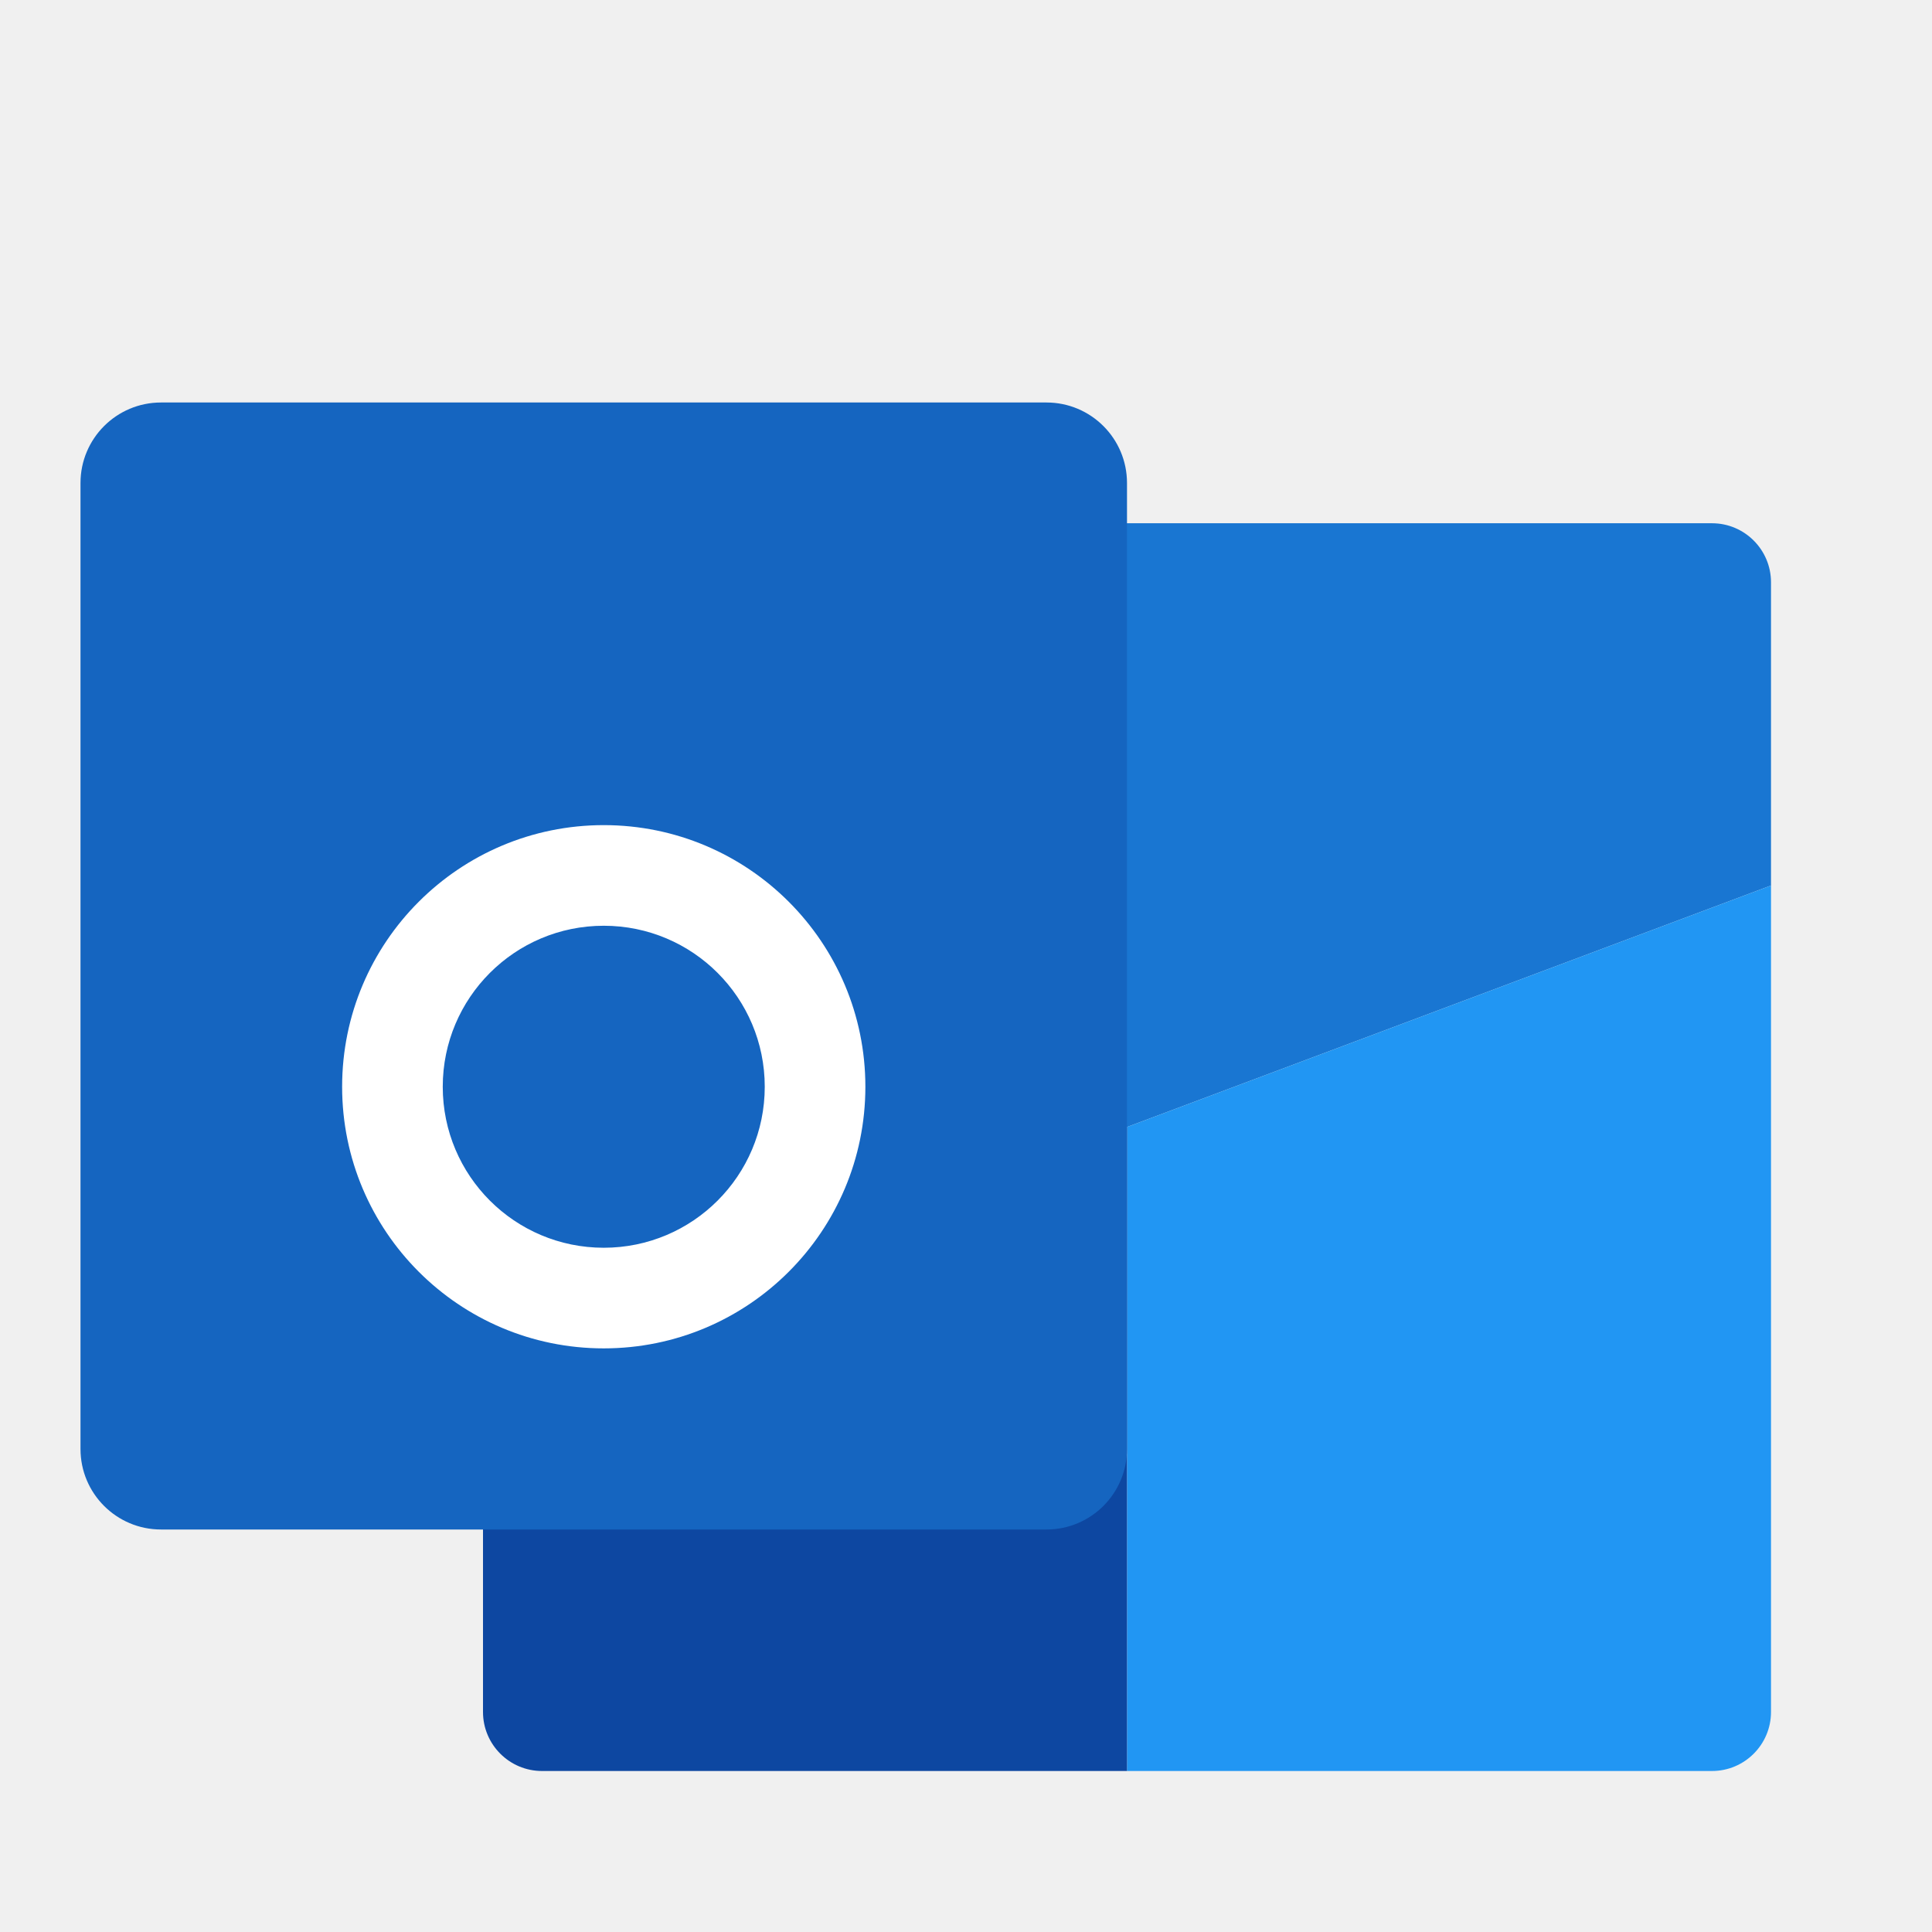
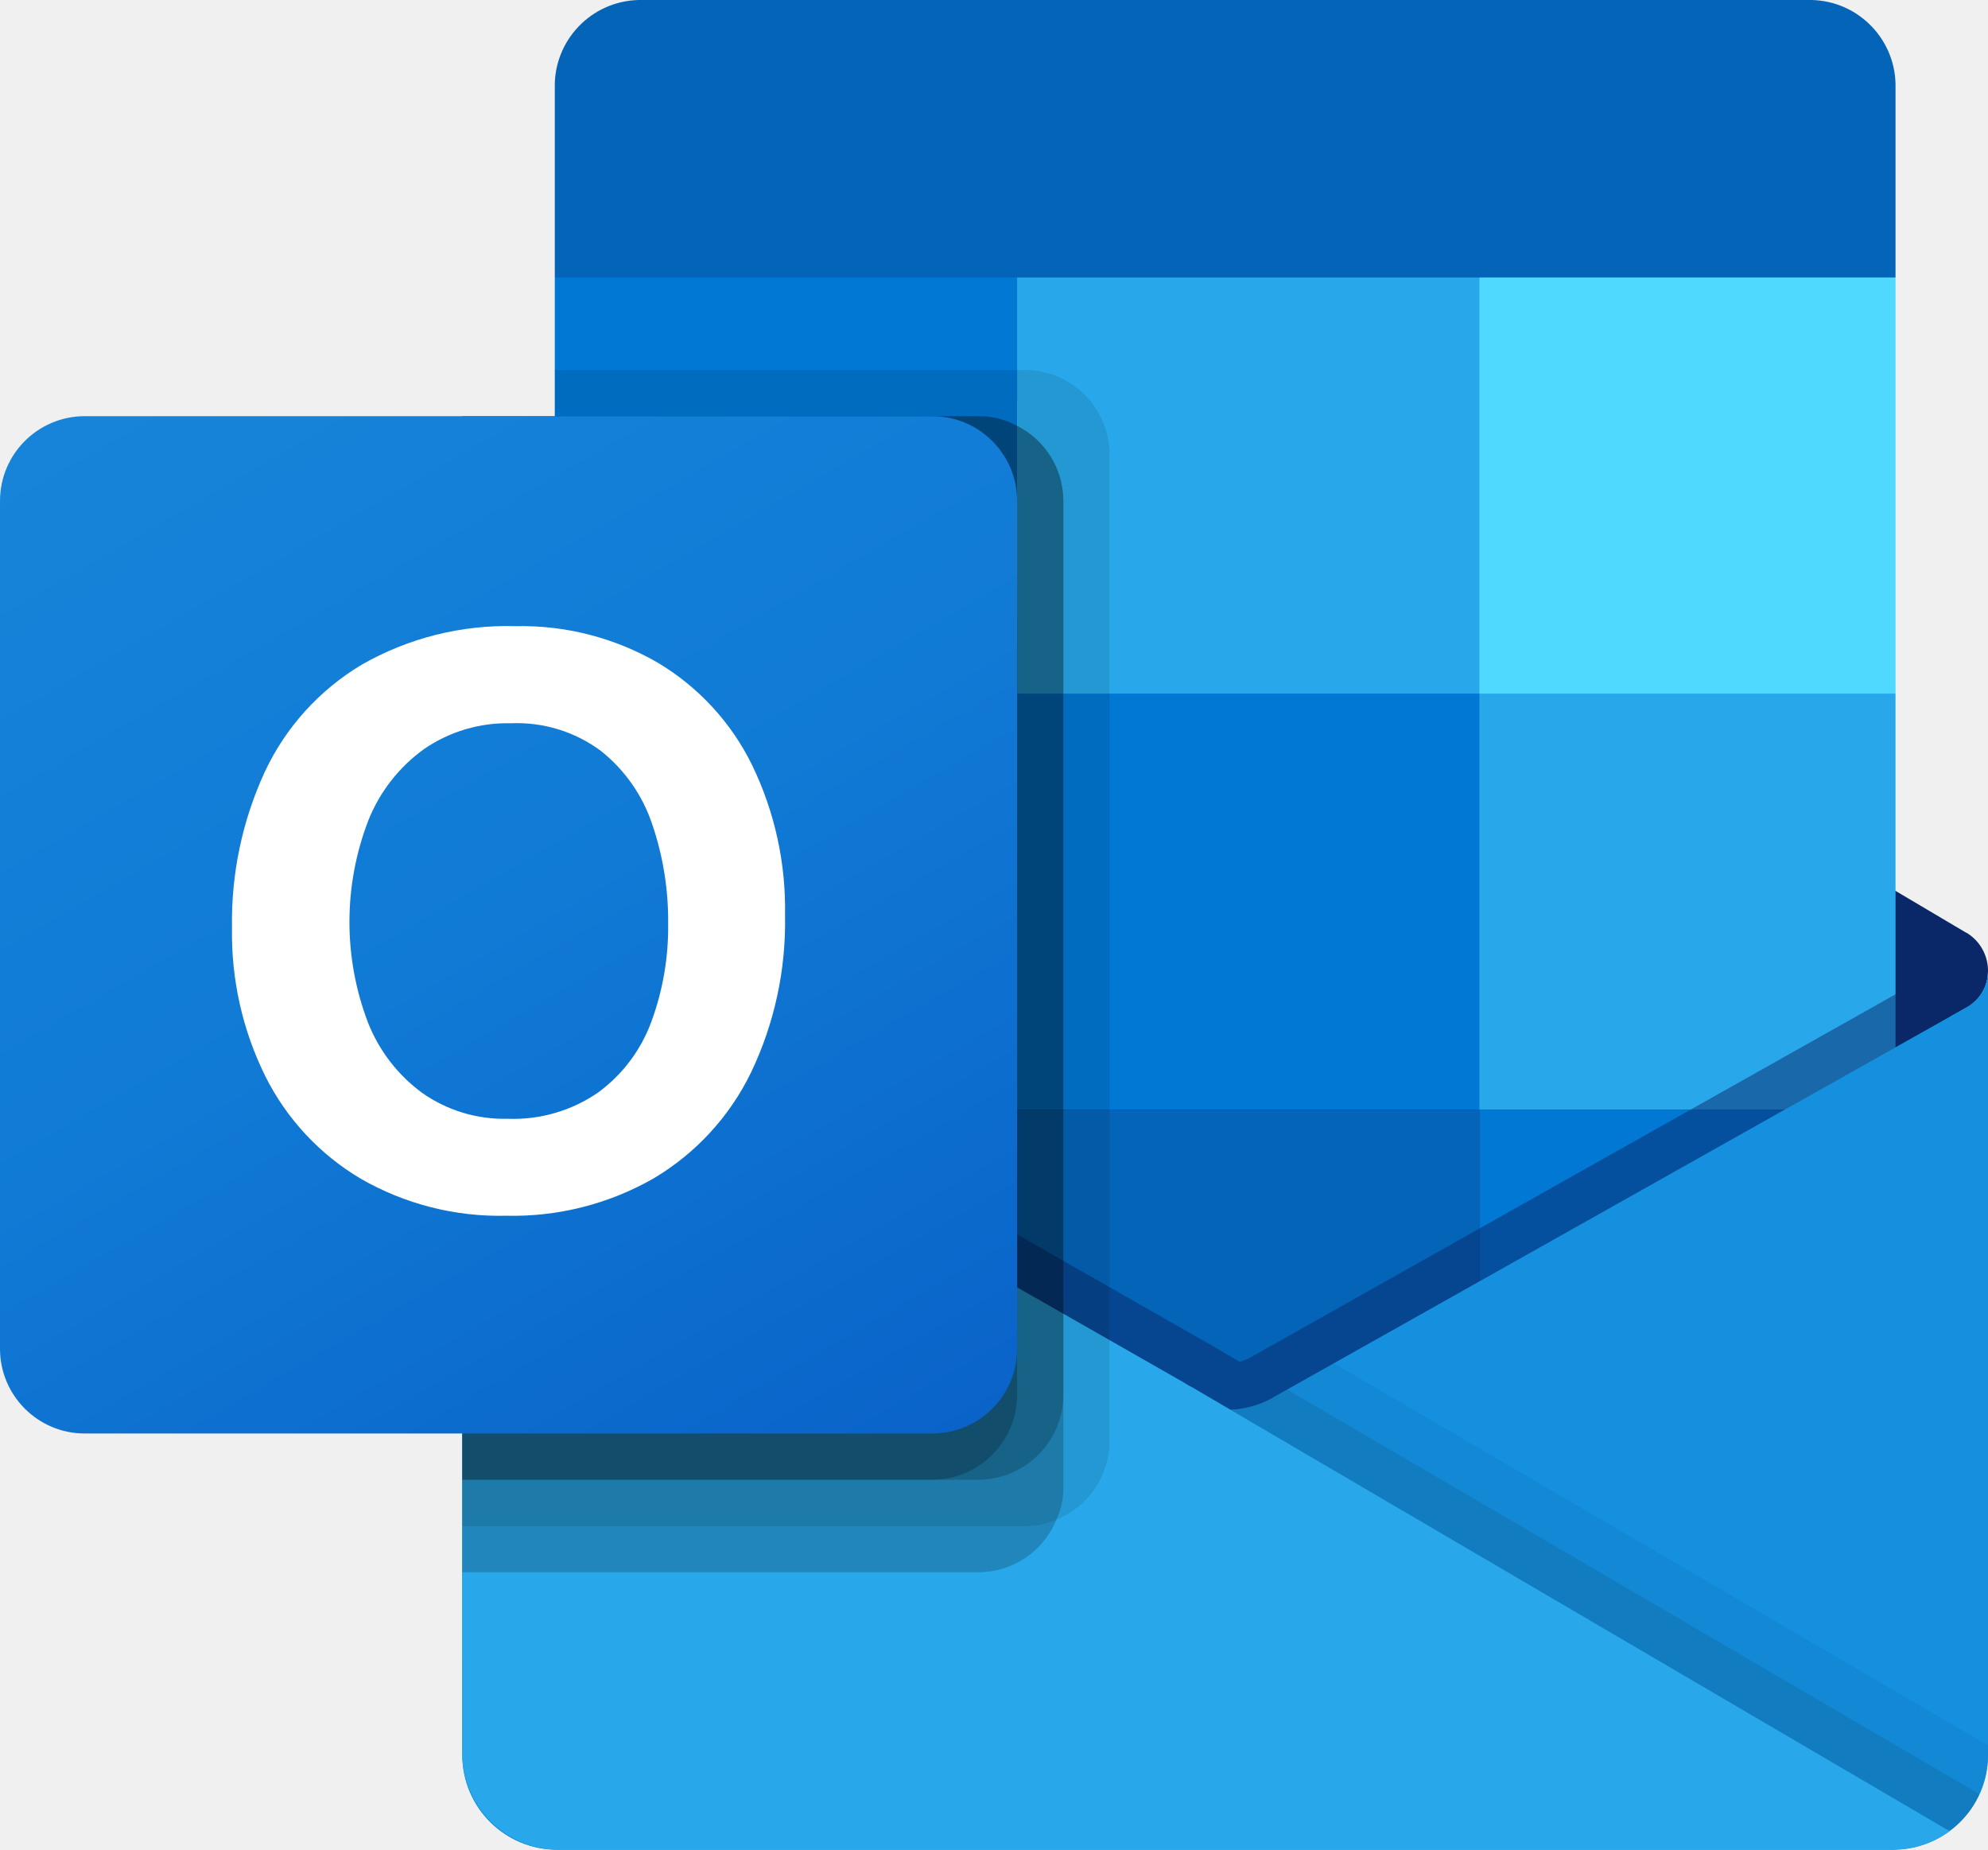
- <svg xmlns="http://www.w3.org/2000/svg" viewBox="0 0 48 48">
-   <path fill="#1976D2" d="M28 13h14.533C43.343 13 44 13.657 44 14.467V22l-16 6-16-6v-7.533C12 13.657 12.657 13 13.467 13H28z" />
-   <path fill="#2196F3" d="M44 22L28 28v16h14.533c.81 0 1.467-.657 1.467-1.467V22z" />
-   <path fill="#0D47A1" d="M28 28L12 22v20.533c0 .81.657 1.467 1.467 1.467H28V28z" />
-   <path fill="#1565C0" d="M4 10h22a2 2 0 012 2v24a2 2 0 01-2 2H4a2 2 0 01-2-2V12a2 2 0 012-2z" />
-   <path fill="#FFF" d="M15 20.5c-3.59 0-6.5 2.91-6.5 6.5s2.91 6.5 6.5 6.5 6.5-2.91 6.5-6.5-2.91-6.5-6.5-6.5zm0 10.5c-2.21 0-4-1.79-4-4s1.79-4 4-4 4 1.79 4 4-1.79 4-4 4z" />
+ <svg xmlns="http://www.w3.org/2000/svg" version="1.1" id="Livello_1" x="0px" y="0px" viewBox="0 0 1831.085 1703.335" enable-background="new 0 0 1831.085 1703.335" xml:space="preserve">
+   <path fill="#0A2767" d="M1831.083,894.25c0.1-14.318-7.298-27.644-19.503-35.131h-0.213l-0.767-0.426l-634.492-375.585  c-2.74-1.851-5.583-3.543-8.517-5.067c-24.498-12.639-53.599-12.639-78.098,0c-2.934,1.525-5.777,3.216-8.517,5.067L446.486,858.693  l-0.766,0.426c-19.392,12.059-25.337,37.556-13.278,56.948c3.553,5.714,8.447,10.474,14.257,13.868l634.492,375.585  c2.749,1.835,5.592,3.527,8.517,5.068c24.498,12.639,53.599,12.639,78.098,0c2.925-1.541,5.767-3.232,8.517-5.068l634.492-375.585  C1823.49,922.545,1831.228,908.923,1831.083,894.25z" />
+   <path fill="#0364B8" d="M520.453,643.477h416.38v381.674h-416.38V643.477z M1745.917,255.5V80.908  c1-43.652-33.552-79.862-77.203-80.908H588.204C544.552,1.046,510,37.256,511,80.908V255.5l638.75,170.333L1745.917,255.5z" />
+   <path fill="#0078D4" d="M511,255.5h425.833v383.25H511V255.5z" />
+   <path fill="#28A8EA" d="M1362.667,255.5H936.833v383.25L1362.667,1022h383.25V638.75L1362.667,255.5z" />
+   <path fill="#0078D4" d="M936.833,638.75h425.833V1022H936.833V638.75z" />
+   <path fill="#0364B8" d="M936.833,1022h425.833v383.25H936.833V1022z" />
+   <path fill="#14447D" d="M520.453,1025.151h416.38v346.969h-416.38V1025.151z" />
+   <path fill="#0078D4" d="M1362.667,1022h383.25v383.25h-383.25V1022z" />
+   <linearGradient id="SVGID_1_" gradientUnits="userSpaceOnUse" x1="1128.458" y1="811.083" x2="1128.458" y2="1.998" gradientTransform="matrix(1 0 0 -1 0 1705.333)">
+     <stop offset="0" style="stop-color:#35B8F1" />
+     <stop offset="1" style="stop-color:#28A8EA" />
+   </linearGradient>
+   <path fill="url(#SVGID_1_)" d="M1811.58,927.593l-0.809,0.426l-634.492,356.848c-2.768,1.703-5.578,3.321-8.517,4.769  c-10.777,5.132-22.481,8.029-34.407,8.517l-34.663-20.27c-2.929-1.47-5.773-3.105-8.517-4.897L447.167,906.003h-0.298  l-21.036-11.753v722.384c0.328,48.196,39.653,87.006,87.849,86.7h1230.914c0.724,0,1.363-0.341,2.129-0.341  c10.18-0.651,20.216-2.745,29.808-6.217c4.145-1.756,8.146-3.835,11.966-6.217c2.853-1.618,7.75-5.152,7.75-5.152  c21.814-16.142,34.726-41.635,34.833-68.772V894.25C1831.068,908.067,1823.616,920.807,1811.58,927.593z" />
+   <path opacity="0.5" fill="#0A2767" enable-background="new    " d="M1797.017,891.397v44.287l-663.448,456.791L446.699,906.301  c0-0.235-0.191-0.426-0.426-0.426l0,0l-63.023-37.899v-31.938l25.976-0.426l54.932,31.512l1.277,0.426l4.684,2.981  c0,0,645.563,368.346,647.267,369.197l24.698,14.478c2.129-0.852,4.258-1.703,6.813-2.555  c1.278-0.852,640.879-360.681,640.879-360.681L1797.017,891.397z" />
+   <path fill="#1490DF" d="M1811.58,927.593l-0.809,0.468l-634.492,356.848c-2.768,1.703-5.578,3.321-8.517,4.769  c-24.641,12.038-53.457,12.038-78.098,0c-2.918-1.445-5.76-3.037-8.517-4.769L446.657,928.061l-0.766-0.468  c-12.25-6.642-19.93-19.409-20.057-33.343v722.384c0.305,48.188,39.616,87.004,87.803,86.7c0.001,0,0.002,0,0.004,0h1229.636  c48.188,0.307,87.5-38.509,87.807-86.696c0-0.001,0-0.002,0-0.004V894.25C1831.068,908.067,1823.616,920.807,1811.58,927.593z" />
+   <path opacity="0.1" enable-background="new    " d="M1185.52,1279.629l-9.496,5.323c-2.752,1.752-5.595,3.359-8.517,4.812  c-10.462,5.135-21.838,8.146-33.47,8.857l241.405,285.479l421.107,101.476c11.539-8.716,20.717-20.178,26.7-33.343L1185.52,1279.629  z" />
+   <path opacity="0.05" enable-background="new    " d="M1228.529,1255.442l-52.505,29.51c-2.752,1.752-5.595,3.359-8.517,4.812  c-10.462,5.135-21.838,8.146-33.47,8.857l113.101,311.838l549.538,74.989c21.649-16.254,34.394-41.743,34.407-68.815v-9.326  L1228.529,1255.442z" />
+   <path fill="#28A8EA" d="M514.833,1703.333h1228.316c18.901,0.096,37.335-5.874,52.59-17.033l-697.089-408.331  c-2.929-1.47-5.773-3.105-8.517-4.897L447.125,906.088h-0.298l-20.993-11.838v719.914  C425.786,1663.364,465.632,1703.286,514.833,1703.333C514.832,1703.333,514.832,1703.333,514.833,1703.333z" />
+   <path opacity="0.1" enable-background="new    " d="M1022,418.722v908.303c-0.076,31.846-19.44,60.471-48.971,72.392  c-9.148,3.931-19,5.96-28.957,5.962H425.833V383.25H511v-42.583h433.073C987.092,340.83,1021.907,375.702,1022,418.722z" />
+   <path opacity="0.2" enable-background="new    " d="M979.417,461.305v908.302c0.107,10.287-2.074,20.469-6.388,29.808  c-11.826,29.149-40.083,48.273-71.54,48.417H425.833V383.25h475.656c12.356-0.124,24.533,2.958,35.344,8.943  C962.937,405.344,979.407,432.076,979.417,461.305z" />
+   <path opacity="0.2" enable-background="new    " d="M979.417,461.305v823.136c-0.208,43-34.928,77.853-77.927,78.225H425.833V383.25  h475.656c12.356-0.124,24.533,2.958,35.344,8.943C962.937,405.344,979.407,432.076,979.417,461.305z" />
+   <path opacity="0.2" enable-background="new    " d="M936.833,461.305v823.136c-0.046,43.067-34.861,78.015-77.927,78.225H425.833  V383.25h433.072c43.062,0.023,77.951,34.951,77.927,78.013C936.833,461.277,936.833,461.291,936.833,461.305z" />
+   <linearGradient id="SVGID_2_" gradientUnits="userSpaceOnUse" x1="162.747" y1="1383.074" x2="774.086" y2="324.259" gradientTransform="matrix(1 0 0 -1 0 1705.333)">
+     <stop offset="0" style="stop-color:#1784D9" />
+     <stop offset="0.5" style="stop-color:#107AD5" />
+     <stop offset="1" style="stop-color:#0A63C9" />
+   </linearGradient>
+   <path fill="url(#SVGID_2_)" d="M78.055,383.25h780.723c43.109,0,78.055,34.947,78.055,78.055v780.723  c0,43.109-34.946,78.055-78.055,78.055H78.055c-43.109,0-78.055-34.947-78.055-78.055V461.305  C0,418.197,34.947,383.25,78.055,383.25z" />
+   <path fill="#FFFFFF" d="M243.96,710.631c19.238-40.988,50.29-75.289,89.17-98.495c43.057-24.651,92.081-36.94,141.675-35.515  c45.965-0.997,91.321,10.655,131.114,33.683c37.414,22.312,67.547,55.004,86.742,94.109c20.904,43.09,31.322,90.512,30.405,138.396  c1.013,50.043-9.706,99.628-31.299,144.783c-19.652,40.503-50.741,74.36-89.425,97.388c-41.327,23.734-88.367,35.692-136.011,34.578  c-46.947,1.133-93.303-10.651-134.01-34.067c-37.738-22.341-68.249-55.07-87.892-94.28c-21.028-42.467-31.57-89.355-30.745-136.735  C212.808,804.859,223.158,755.686,243.96,710.631z M339.006,941.858c10.257,25.912,27.651,48.385,50.163,64.812  c22.93,16.026,50.387,24.294,78.353,23.591c29.783,1.178,59.14-7.372,83.634-24.358c22.227-16.375,39.164-38.909,48.715-64.812  c10.677-28.928,15.946-59.572,15.543-90.404c0.33-31.127-4.623-62.084-14.649-91.554c-8.855-26.607-25.246-50.069-47.182-67.537  c-23.88-17.79-53.158-26.813-82.91-25.55c-28.572-0.74-56.644,7.593-80.184,23.804c-22.893,16.496-40.617,39.168-51.1,65.365  c-23.255,60.049-23.376,126.595-0.341,186.728L339.006,941.858z" />
+   <path fill="#50D9FF" d="M1362.667,255.5h383.25v383.25h-383.25V255.5z" />
</svg>
